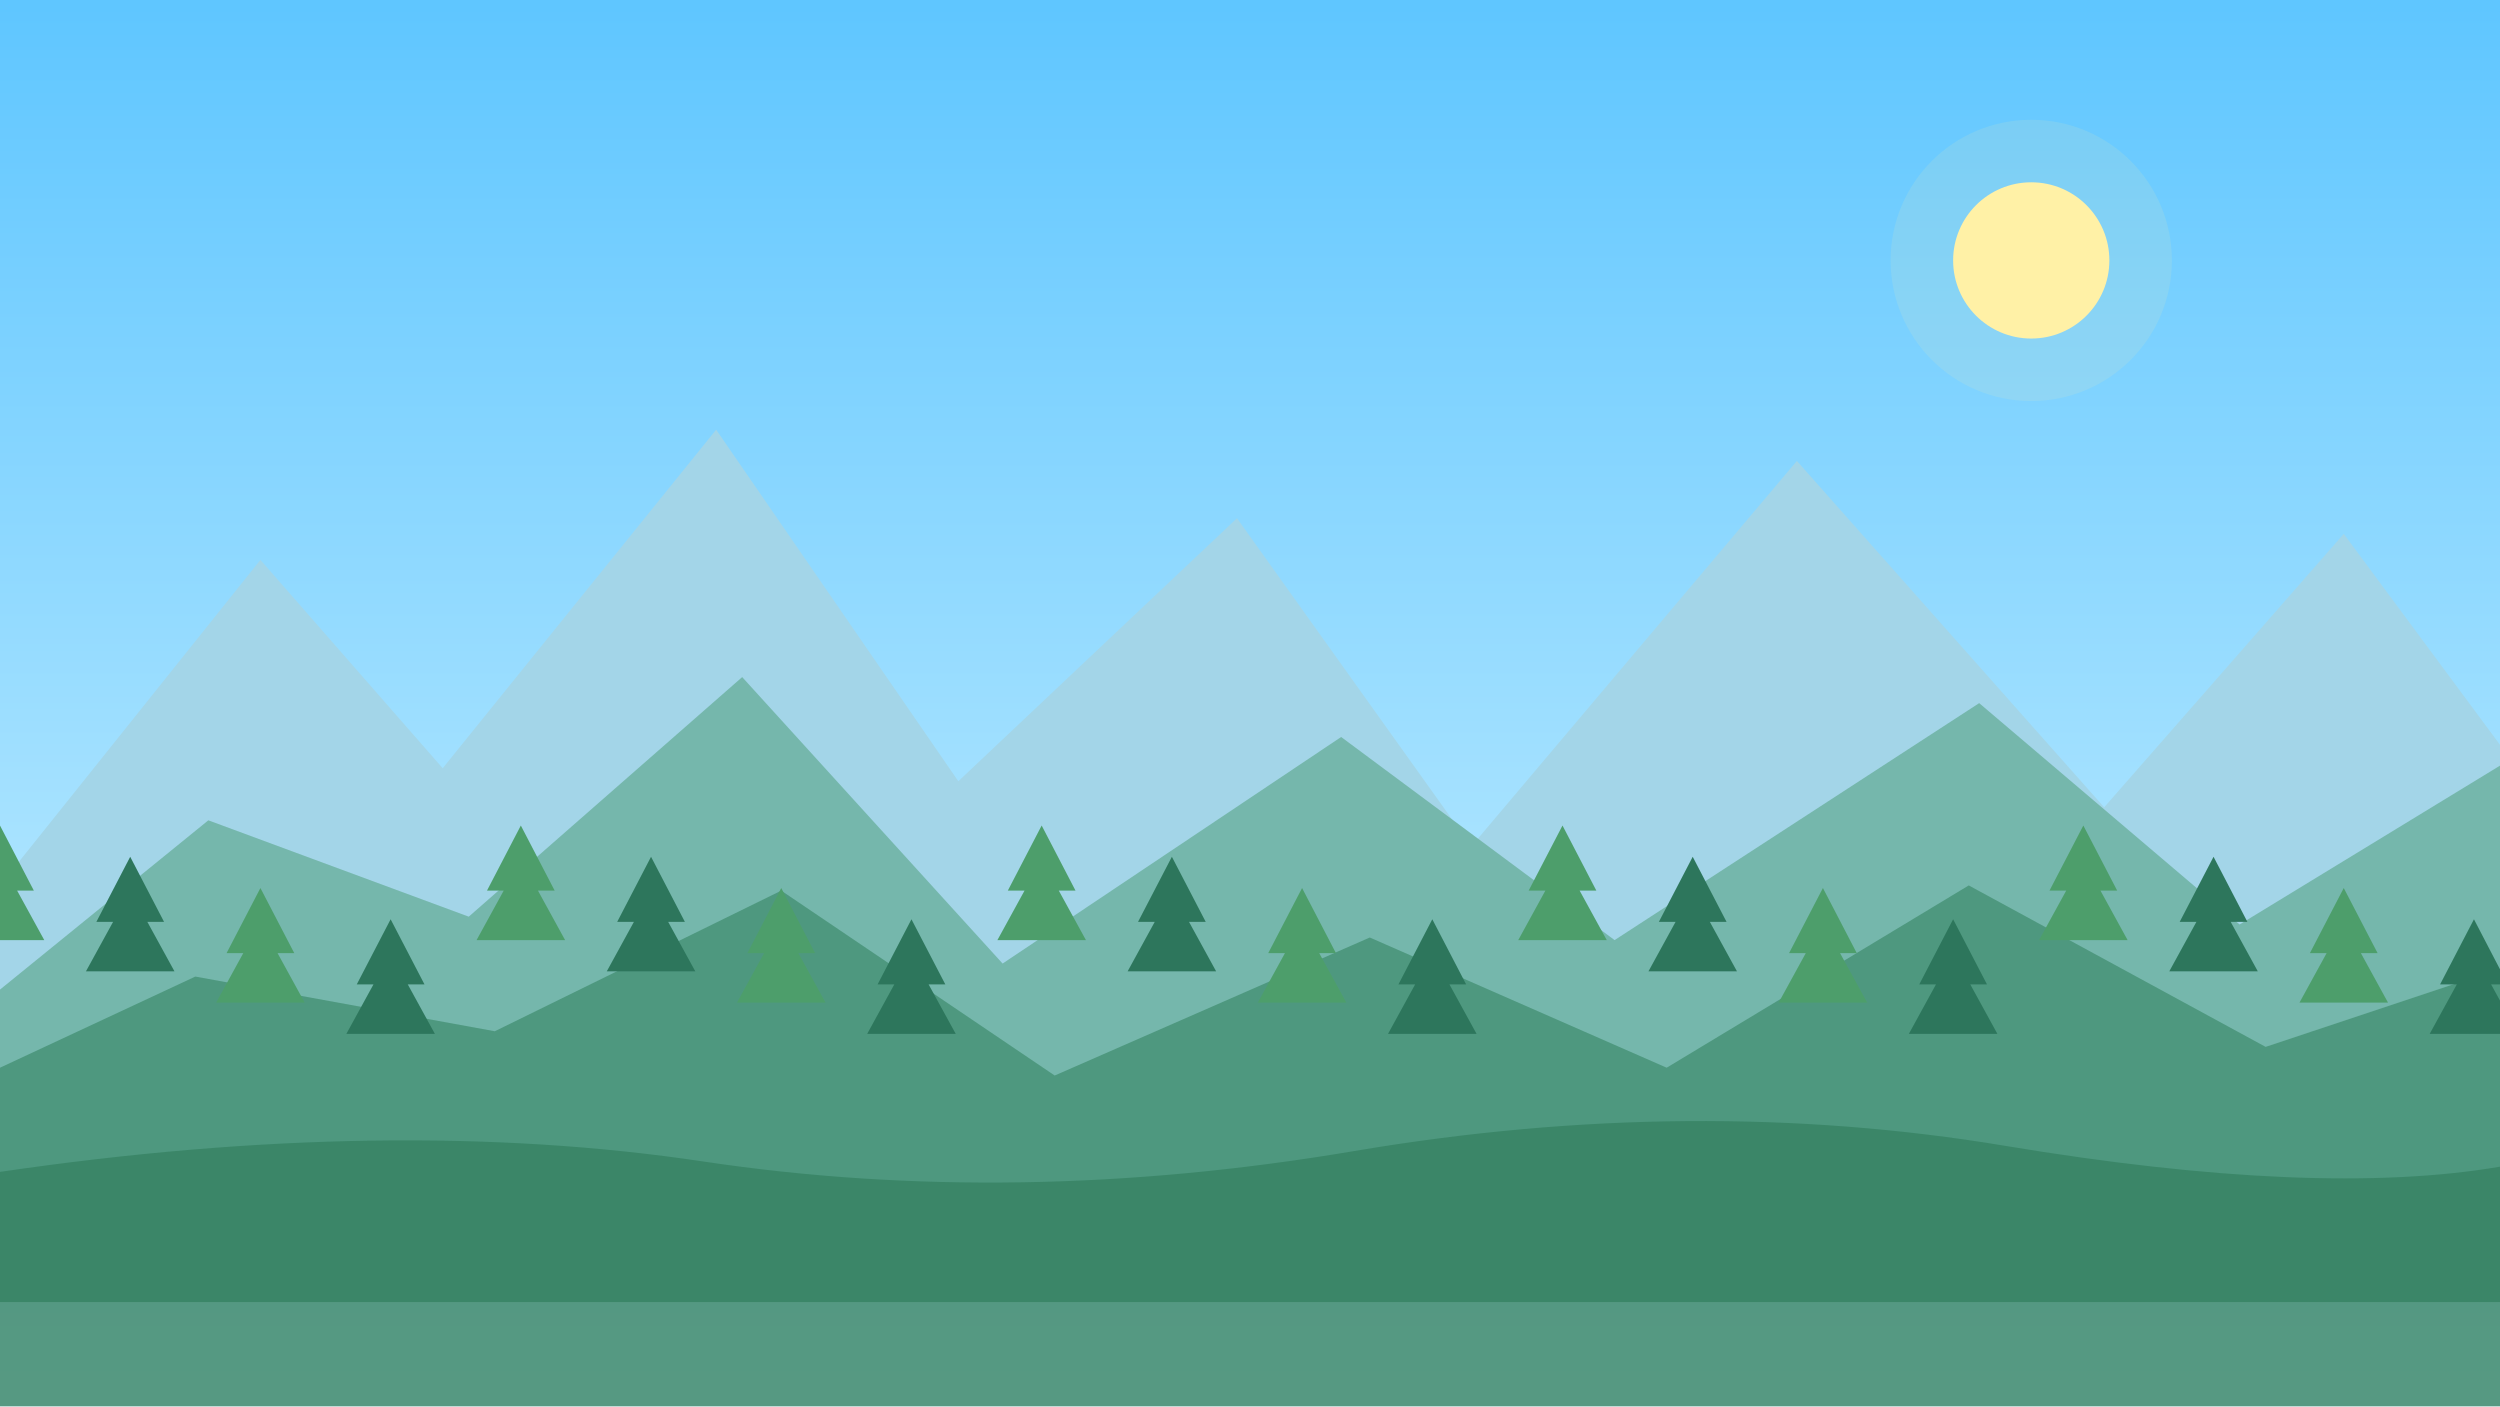
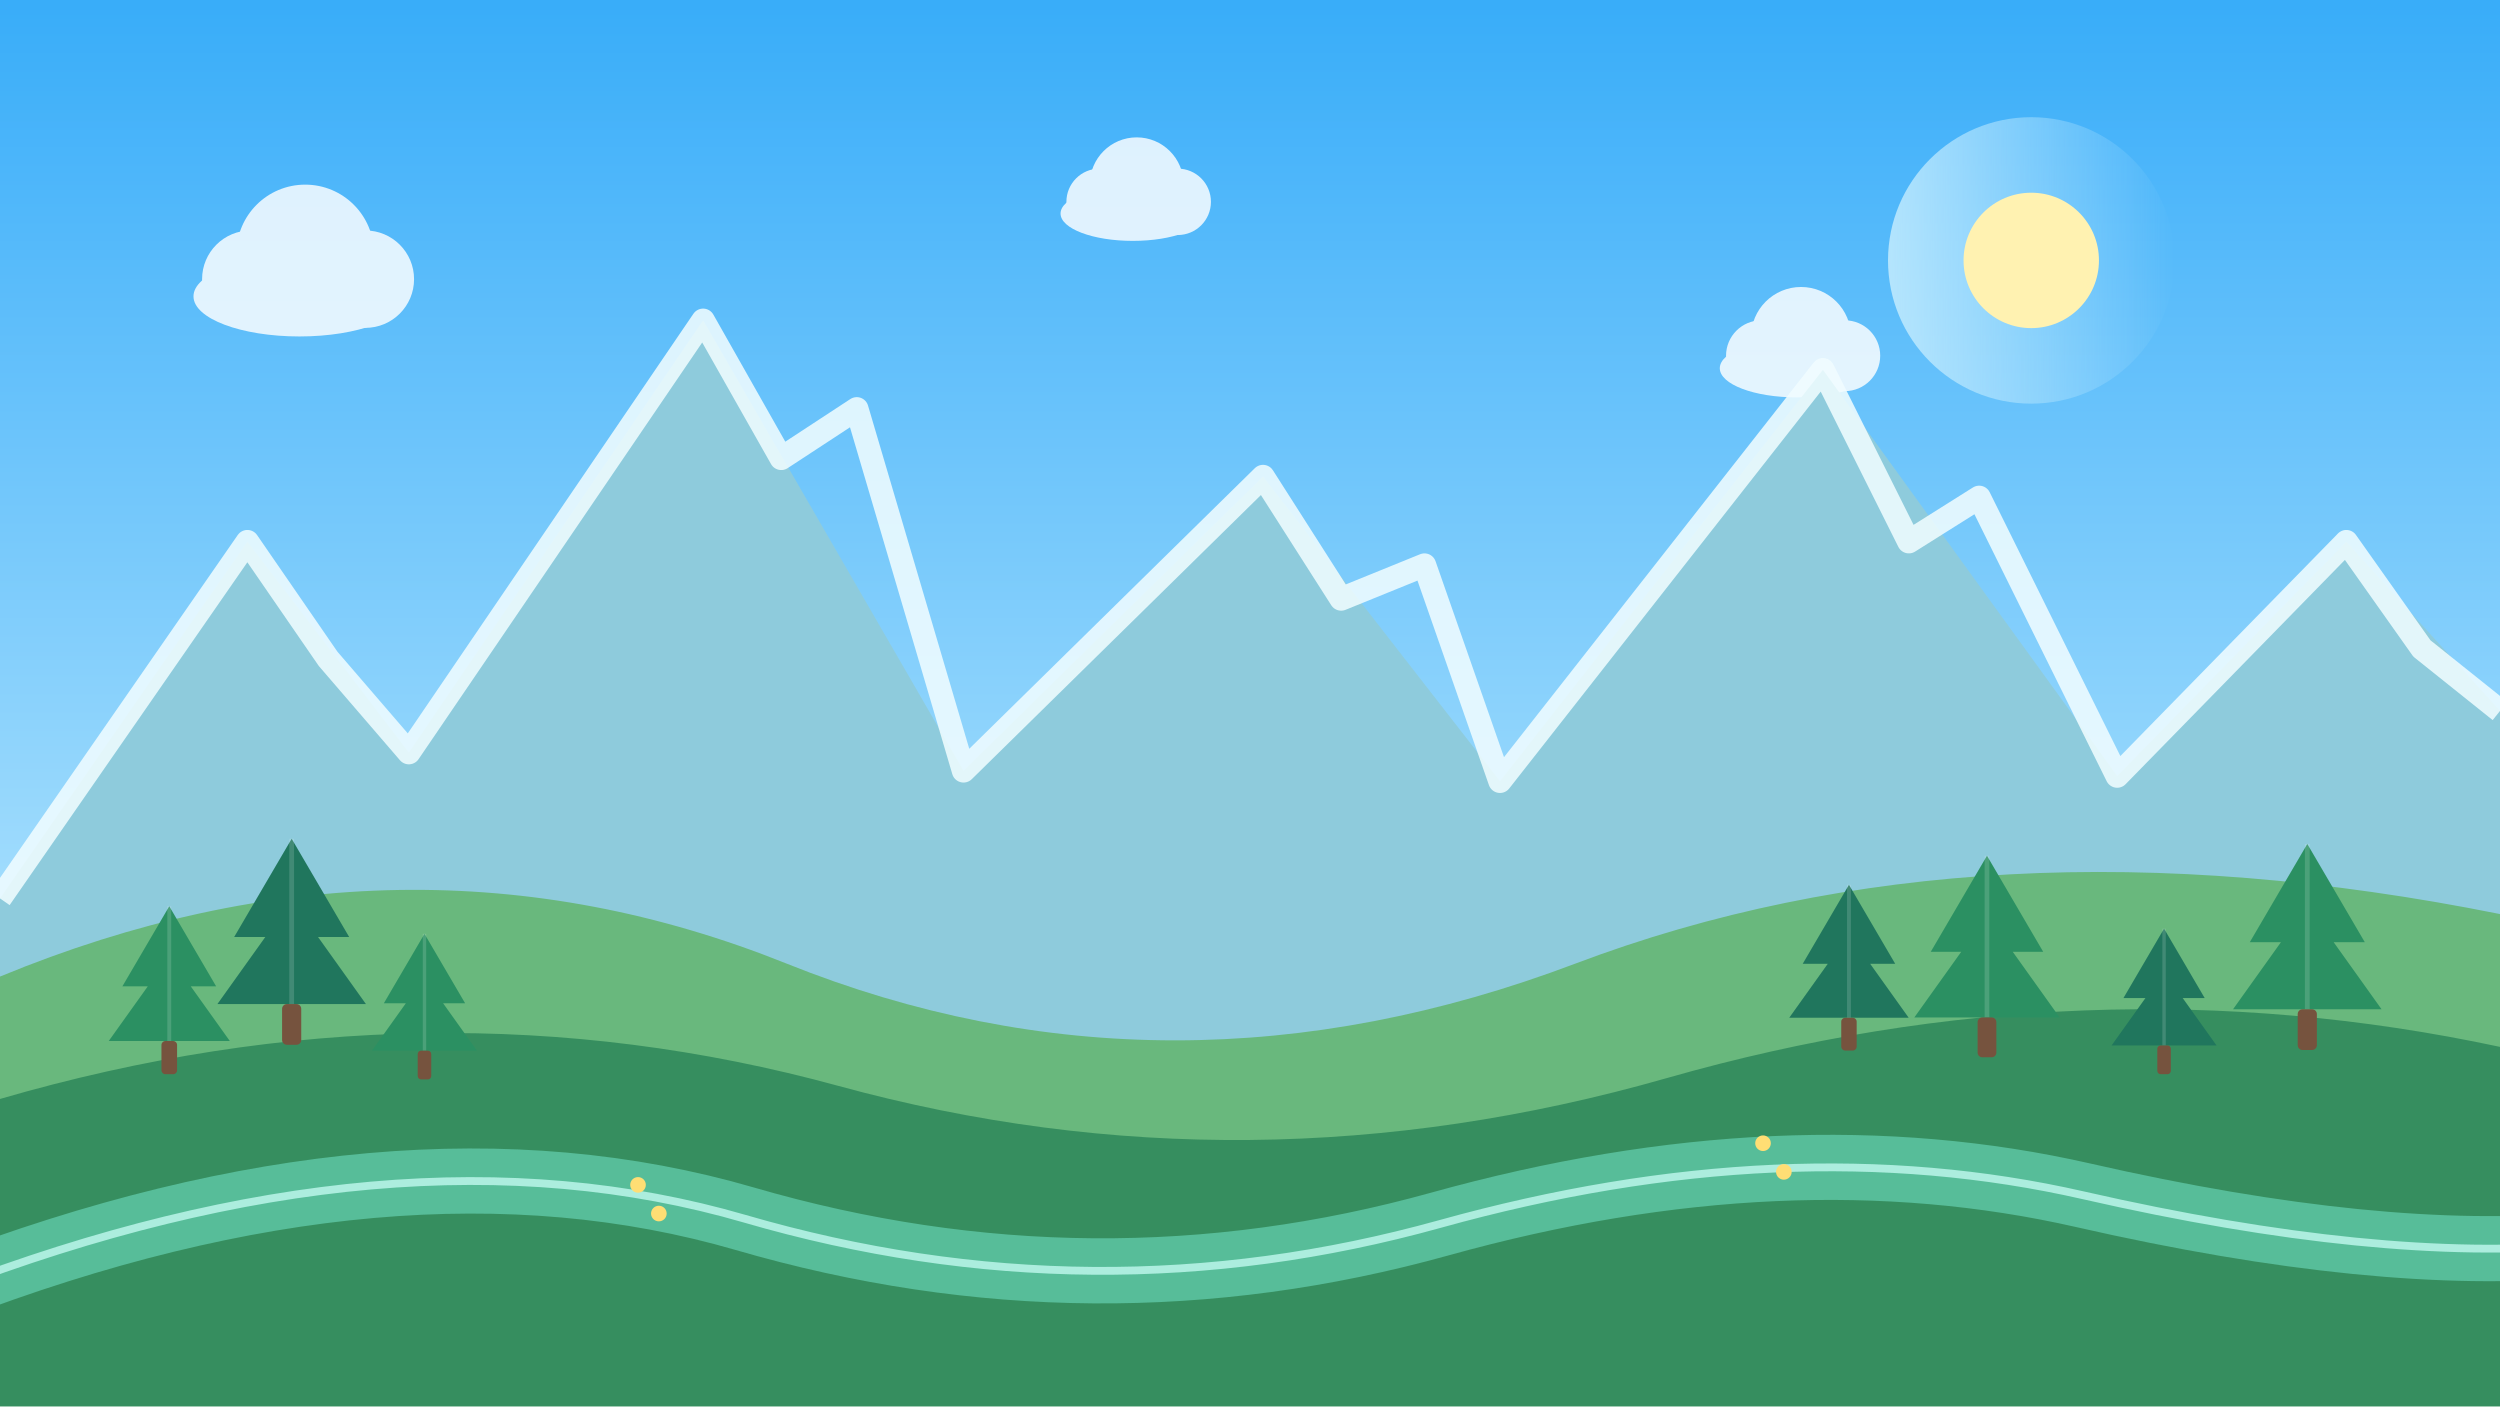
<svg xmlns="http://www.w3.org/2000/svg" width="960" height="540" viewBox="0 0 960 540">
  <defs>
    <linearGradient id="sky" x1="0" y1="0" x2="0" y2="1">
-       <stop stop-color="#5fc6ff" />
-       <stop offset="1" stop-color="#d7f5ff" />
+       <stop stop-color="#39adf9" />
+       <stop offset="1" stop-color="#dcf7ff" />
+     </linearGradient>
+     <linearGradient id="sunGlow">
+       <stop stop-color="#dcf7ff" stop-opacity=".7" />
+       <stop offset="1" stop-color="#dcf7ff" stop-opacity="0" />
    </linearGradient>
  </defs>
  <rect width="960" height="540" fill="url(#sky)" />
-   <circle cx="780" cy="100" r="30" fill="#fff1a6" />
-   <circle cx="780" cy="100" r="54" fill="#fff1a6" opacity=".12" />
-   <path d="M0 340 L100 215 L170 295 L275 165 L368 300 L475 199 L565 325 L690 177 L808 310 L900 205 L960 286 L960 470 L0 470Z" fill="#a3d5e8" />
-   <path d="M0 380 L80 315 L180 352 L285 260 L385 370 L515 283 L620 361 L760 270 L860 355 L960 294 L960 475 L0 475Z" fill="#75b7ac" />
-   <path d="M0 410 L75 375 L190 396 L300 342 L405 413 L526 360 L640 410 L756 340 L870 402 L960 372 L960 500 L0 500Z" fill="#4e987f" />
-   <path d="M0 330 l-17 31 h34Z M0 317 l-13 25 h26Z" fill="#4d9e6b" />
-   <path d="M50 342 l-17 31 h34Z M50 329 l-13 25 h26Z" fill="#2d765c" />
-   <path d="M100 354 l-17 31 h34Z M100 341 l-13 25 h26Z" fill="#4d9e6b" />
-   <path d="M150 366 l-17 31 h34Z M150 353 l-13 25 h26Z" fill="#2d765c" />
-   <path d="M200 330 l-17 31 h34Z M200 317 l-13 25 h26Z" fill="#4d9e6b" />
-   <path d="M250 342 l-17 31 h34Z M250 329 l-13 25 h26Z" fill="#2d765c" />
-   <path d="M300 354 l-17 31 h34Z M300 341 l-13 25 h26Z" fill="#4d9e6b" />
-   <path d="M350 366 l-17 31 h34Z M350 353 l-13 25 h26Z" fill="#2d765c" />
-   <path d="M400 330 l-17 31 h34Z M400 317 l-13 25 h26Z" fill="#4d9e6b" />
-   <path d="M450 342 l-17 31 h34Z M450 329 l-13 25 h26Z" fill="#2d765c" />
-   <path d="M500 354 l-17 31 h34Z M500 341 l-13 25 h26Z" fill="#4d9e6b" />
-   <path d="M550 366 l-17 31 h34Z M550 353 l-13 25 h26Z" fill="#2d765c" />
-   <path d="M600 330 l-17 31 h34Z M600 317 l-13 25 h26Z" fill="#4d9e6b" />
-   <path d="M650 342 l-17 31 h34Z M650 329 l-13 25 h26Z" fill="#2d765c" />
-   <path d="M700 354 l-17 31 h34Z M700 341 l-13 25 h26Z" fill="#4d9e6b" />
-   <path d="M750 366 l-17 31 h34Z M750 353 l-13 25 h26Z" fill="#2d765c" />
-   <path d="M800 330 l-17 31 h34Z M800 317 l-13 25 h26Z" fill="#4d9e6b" />
-   <path d="M850 342 l-17 31 h34Z M850 329 l-13 25 h26Z" fill="#2d765c" />
-   <path d="M900 354 l-17 31 h34Z M900 341 l-13 25 h26Z" fill="#4d9e6b" />
-   <path d="M950 366 l-17 31 h34Z M950 353 l-13 25 h26Z" fill="#2d765c" />
-   <path d="M0 450 Q150 428 270 446 T520 442 T770 440 T960 448 L960 540 L0 540Z" fill="#368263" opacity=".8" />
+   <circle cx="780" cy="100" r="55" fill="url(#sunGlow)" />
+   <circle cx="780" cy="100" r="26" fill="#fff2b1" />
+   <g transform="translate(115 105) scale(1.1)" fill="#fff" opacity=".82">
+     <ellipse cx="0" cy="8" rx="37" ry="14" />
+     <circle cx="-17" cy="2" r="17" />
+     <circle cx="2" cy="-7" r="24" />
+     <circle cx="23" cy="2" r="17" />
+   </g>
+   <g transform="translate(435 76) scale(0.75)" fill="#fff" opacity=".82">
+     <ellipse cx="0" cy="8" rx="37" ry="14" />
+     <circle cx="-17" cy="2" r="17" />
+     <circle cx="2" cy="-7" r="24" />
+     <circle cx="23" cy="2" r="17" />
+   </g>
+   <g transform="translate(690 135) scale(0.8)" fill="#fff" opacity=".82">
+     <ellipse cx="0" cy="8" rx="37" ry="14" />
+     <circle cx="-17" cy="2" r="17" />
+     <circle cx="2" cy="-7" r="24" />
+     <circle cx="23" cy="2" r="17" />
+   </g>
+   <path d="M0 345 L95 208 L157 289 L270 123 L370 296 L485 183 L576 300 L700 142 L813 298 L901 208 L960 273 V470 H0Z" fill="#8ecbdc" />
+   <path d="M0 345 L95 208 L126 253 L157 289 L270 123 L300 176 L329 157 L370 296 L485 183 L515 230 L547 217 L576 300 L700 142 L733 208 L760 191 L813 298 L901 208 L930 249 L960 273" fill="none" stroke="#f1fdff" stroke-width="9" stroke-linejoin="round" opacity=".86" />
+   <path d="M0 375 Q155 311 302 370 T605 370 T960 351 V540 H0Z" fill="#69b87d" />
+   <path d="M0 422 Q165 374 322 417 T640 414 T960 402 V540 H0Z" fill="#368e5f" />
+   <path d="M-20 495 Q152 429 286 468 T553 470 T800 459 T990 478" fill="none" stroke="#5dc5a3" stroke-width="25" opacity=".85" />
+   <path d="M-20 495 Q152 429 286 468 T553 470 T800 459 T990 478" fill="none" stroke="#b5f2e5" stroke-width="3" opacity=".9" />
+   <g transform="translate(65 405) scale(0.75)">
+     <path d="M0 -76 L-24 -35 H-11 L-31 -7 H31 L11 -35 H24Z" fill="#2b9062" />
+     <path d="M0 -76 L0 -7" stroke="#ffffff" stroke-opacity=".15" stroke-width="2" />
+     <rect x="-4" y="-7" width="8" height="17" rx="2" fill="#76533e" />
+   </g>
+   <g transform="translate(112 392) scale(0.92)">
+     <path d="M0 -76 L-24 -35 H-11 L-31 -7 H31 L11 -35 H24Z" fill="#20765d" />
+     <path d="M0 -76 L0 -7" stroke="#ffffff" stroke-opacity=".15" stroke-width="2" />
+     <rect x="-4" y="-7" width="8" height="17" rx="2" fill="#76533e" />
+   </g>
+   <g transform="translate(163 408) scale(0.65)">
+     <path d="M0 -76 L-24 -35 H-11 L-31 -7 H31 L11 -35 H24Z" fill="#2b9062" />
+     <path d="M0 -76 L0 -7" stroke="#ffffff" stroke-opacity=".15" stroke-width="2" />
+     <rect x="-4" y="-7" width="8" height="17" rx="2" fill="#76533e" />
+   </g>
+   <g transform="translate(710 396) scale(0.74)">
+     <path d="M0 -76 L-24 -35 H-11 L-31 -7 H31 L11 -35 H24Z" fill="#20765d" />
+     <path d="M0 -76 L0 -7" stroke="#ffffff" stroke-opacity=".15" stroke-width="2" />
+     <rect x="-4" y="-7" width="8" height="17" rx="2" fill="#76533e" />
+   </g>
+   <g transform="translate(763 397) scale(0.9)">
+     <path d="M0 -76 L-24 -35 H-11 L-31 -7 H31 L11 -35 H24Z" fill="#2b9062" />
+     <path d="M0 -76 L0 -7" stroke="#ffffff" stroke-opacity=".15" stroke-width="2" />
+     <rect x="-4" y="-7" width="8" height="17" rx="2" fill="#76533e" />
+   </g>
+   <g transform="translate(831 406) scale(0.65)">
+     <path d="M0 -76 L-24 -35 H-11 L-31 -7 H31 L11 -35 H24Z" fill="#20765d" />
+     <path d="M0 -76 L0 -7" stroke="#ffffff" stroke-opacity=".15" stroke-width="2" />
+     <rect x="-4" y="-7" width="8" height="17" rx="2" fill="#76533e" />
+   </g>
+   <g transform="translate(886 394) scale(0.92)">
+     <path d="M0 -76 L-24 -35 H-11 L-31 -7 H31 L11 -35 H24Z" fill="#2b9062" />
+     <path d="M0 -76 L0 -7" stroke="#ffffff" stroke-opacity=".15" stroke-width="2" />
+     <rect x="-4" y="-7" width="8" height="17" rx="2" fill="#76533e" />
+   </g>
+   <g fill="#ffde74">
+     <circle cx="245" cy="455" r="3" />
+     <circle cx="253" cy="466" r="3" />
+     <circle cx="677" cy="439" r="3" />
+     <circle cx="685" cy="450" r="3" />
+   </g>
</svg>
